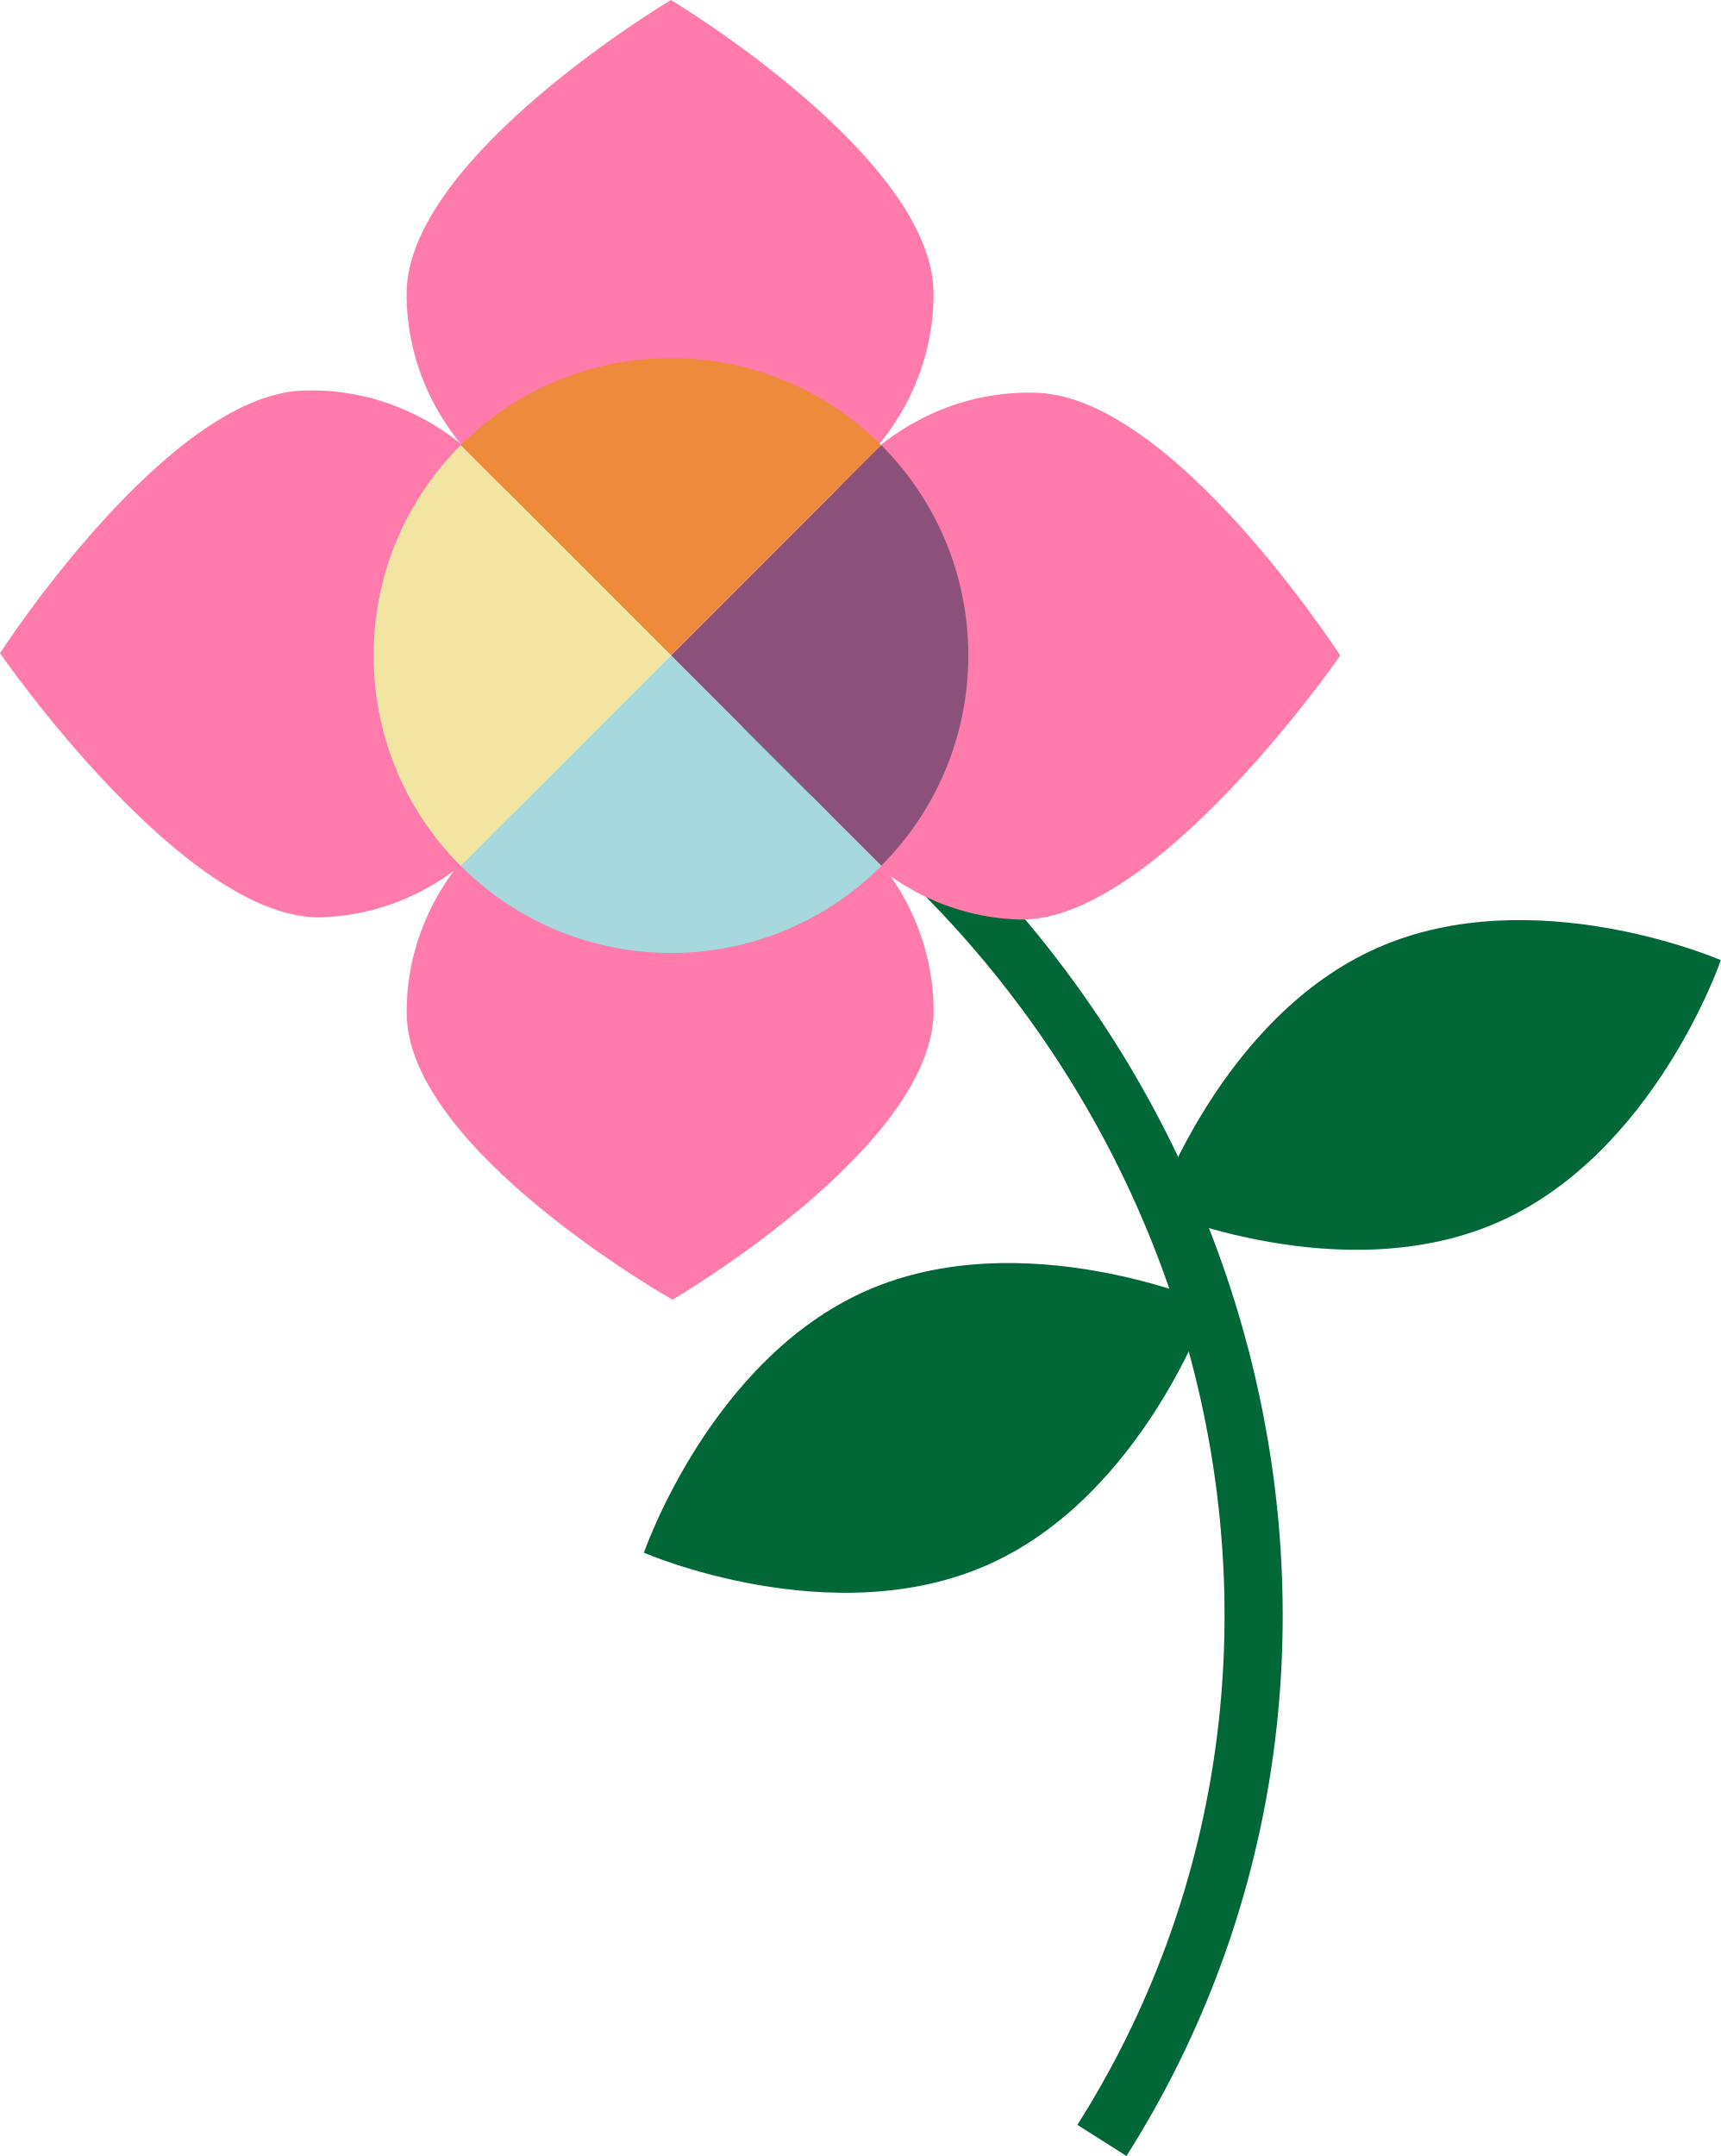
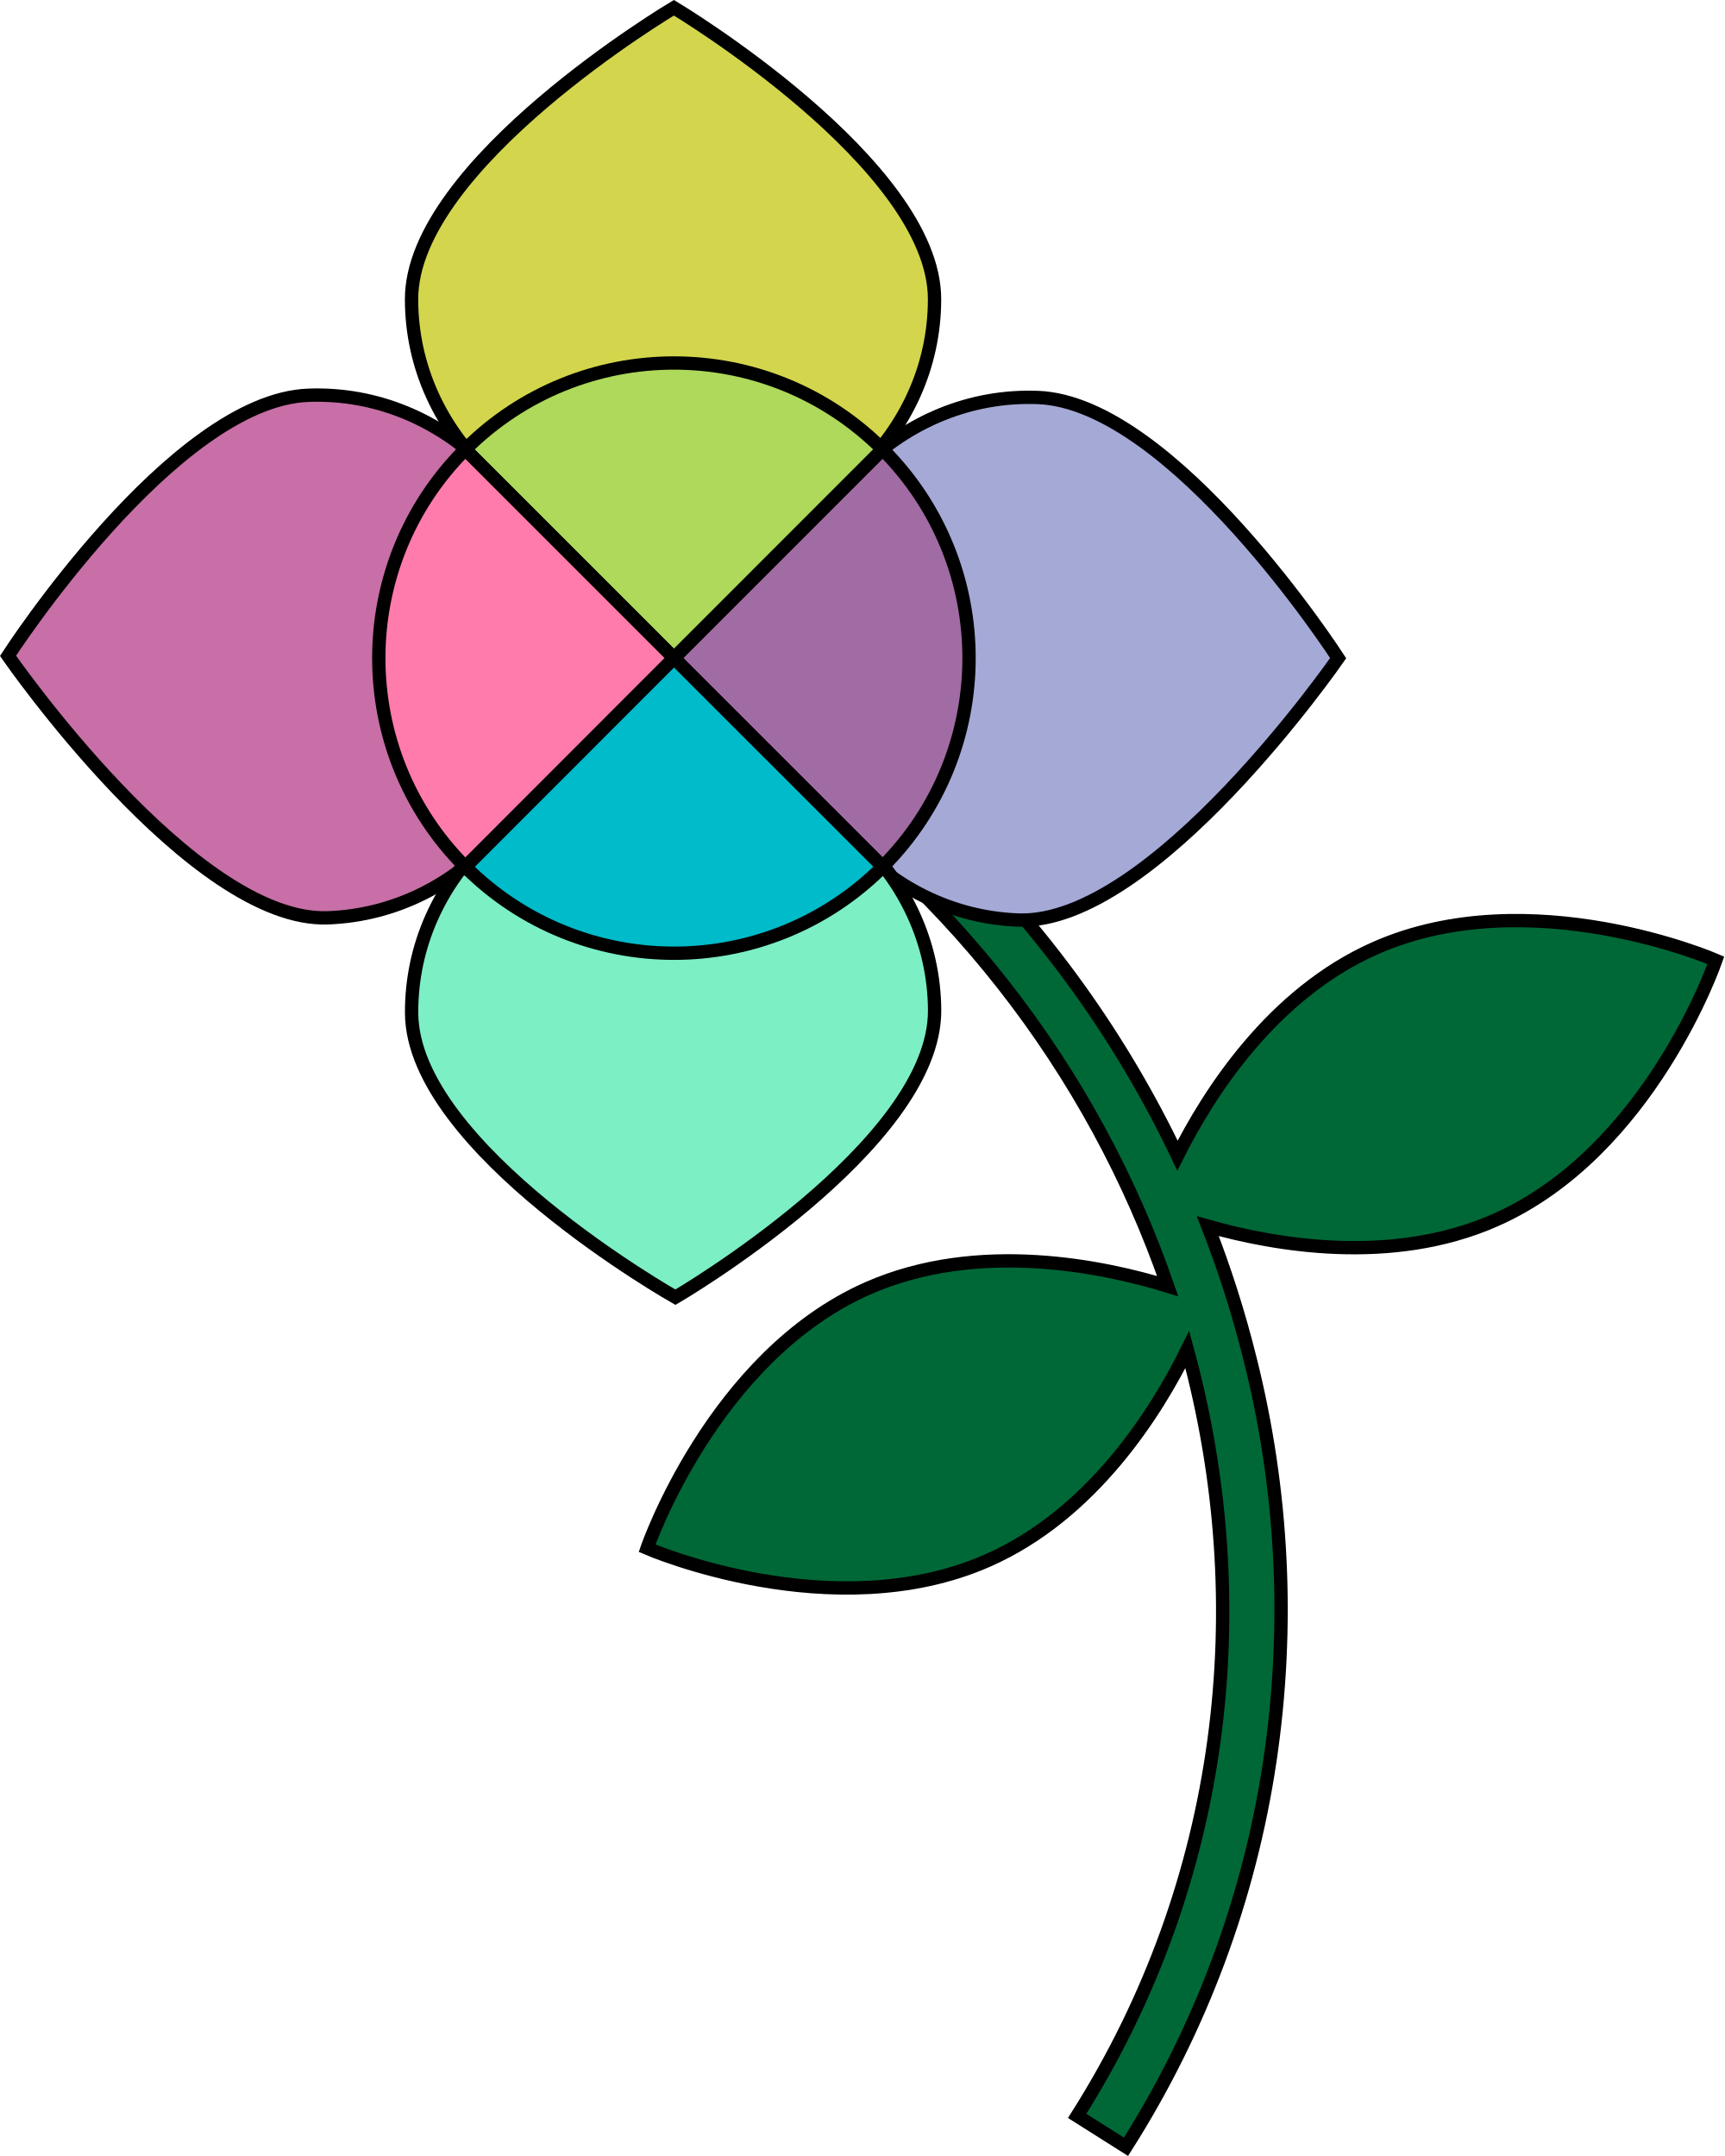
- <svg xmlns="http://www.w3.org/2000/svg" id="fede389f-7a7c-4347-abf6-27e58b5b47d8" data-name="flower" viewBox="0 0 769.47 963.8">
-   <g id="b24c9b36-b0d2-48df-8007-b78451dcfb72" data-name="stem">
-     <path d="M867.7,326.37c221.32,140.15,292,424.82,158,636.47" transform="translate(-533 -6)" style="fill: none;stroke: #006837;stroke-miterlimit: 10;stroke-width: 26px" />
+ <svg xmlns="http://www.w3.org/2000/svg" id="flower" viewBox="0 0 776.81 971.43">
+   <path d="M1149,429.7c-46.53,20.52-75.18,65.65-89.13,93.5a493.32,493.32,0,0,0-44.67-75.6A503.27,503.27,0,0,0,874.65,315.39l-13.91,22C955.62,397.43,1022,485.13,1055.45,582c-28.52-8.79-85.32-20.94-135.12,1-69.84,30.82-99.42,117.1-99.42,117.1s83.66,36.32,153.51,5.5c47.37-20.89,76.21-67.3,89.87-95,31.38,114.81,17.26,239.64-49.62,345.27l22,13.91a446.82,446.82,0,0,0,64.86-174.07,463.44,463.44,0,0,0-9-181.07,483.34,483.34,0,0,0-19-59.66c29.92,8.5,82.78,17.9,129.46-2.7,69.85-30.81,99.43-117.09,99.43-117.09S1218.8,398.89,1149,429.7Z" transform="translate(-529.39 -2.51)" style="fill: #006837;stroke: #000;stroke-miterlimit: 10;stroke-width: 6px" />
+   <g id="petal">
+     <path id="petal3" d="M950.42,137.32c0,61-52.74,110.5-117.81,110.5S714.8,198.35,714.8,137.32,833,6,833,6,950.42,76.3,950.42,137.32Z" transform="translate(-529.39 -2.51)" style="fill: #d3d64c;stroke: #000;stroke-miterlimit: 10;stroke-width: 6px" />
+     <path id="petal2" d="M668.31,180.6c61-2.3,112.4,48.55,114.85,113.57s-45,119.59-106,121.88S533,298,533,298,607.32,182.89,668.31,180.6Z" transform="translate(-529.39 -2.51)" style="fill: #c76fa6;stroke: #000;stroke-miterlimit: 10;stroke-width: 6px" />
+     <path d="M996.94,181.6c-61-2.3-112.4,48.55-114.85,113.57s45,119.59,106,121.88,144.17-118,144.17-118S1057.93,183.89,996.94,181.6Z" transform="translate(-529.39 -2.51)" style="fill: #a5a9d6;stroke: #000;stroke-miterlimit: 10;stroke-width: 6px" />
+     <path d="M832,347.83C767,348.2,714.48,398,714.83,459S833.68,587,833.68,587s117.11-68.32,116.77-129.34S897.07,347.46,832,347.83Z" transform="translate(-529.39 -2.51)" style="fill: #7cefc4;stroke: #000;stroke-miterlimit: 10;stroke-width: 6px" />
  </g>
-   <path id="fca2b18c-acac-4f4b-ae0c-a8614da7ca48" data-name="leaf2" d="M1203,552.3c-69.84,30.81-153.51-5.51-153.51-5.51s29.58-86.28,99.43-117.09,153.51,5.51,153.51,5.51S1272.89,521.49,1203,552.3Z" transform="translate(-533 -6)" style="fill: #006837" />
-   <path id="bb67efa4-eac7-4720-bdaf-f5702fa31837" data-name="leaf1" d="M974.42,705.62c-69.85,30.82-153.51-5.5-153.51-5.5s29.58-86.28,99.42-117.1,153.51,5.51,153.51,5.51S1044.26,674.81,974.42,705.62Z" transform="translate(-533 -6)" style="fill: #006837" />
-   <g id="a201dacf-be98-4d3d-ae5c-aa1927582a08" data-name="petal">
-     <path id="f91f4593-db8d-4a38-b229-f5277e0210b3" data-name="petal3" d="M950.42,137.32c0,61-52.74,110.5-117.81,110.5S714.8,198.35,714.8,137.32,833,6,833,6,950.42,76.3,950.42,137.32Z" transform="translate(-533 -6)" style="fill: #ff7bac" />
-     <path id="f655aa30-7b07-4c53-b851-a3bca4b77182" data-name="petal2" d="M668.31,180.6c61-2.3,112.4,48.55,114.85,113.57s-45,119.59-106,121.88S533,298,533,298,607.32,182.89,668.31,180.6Z" transform="translate(-533 -6)" style="fill: #ff7bac" />
-     <path d="M996.94,181.6c-61-2.3-112.4,48.55-114.85,113.57s45,119.59,106,121.88,144.17-118,144.17-118S1057.93,183.89,996.94,181.6Z" transform="translate(-533 -6)" style="fill: #ff7bac" />
-     <path d="M832,347.83C767,348.2,714.48,398,714.83,459S833.68,587,833.68,587s117.11-68.32,116.77-129.34S897.07,347.46,832,347.83Z" transform="translate(-533 -6)" style="fill: #ff7bac" />
-   </g>
-   <g id="bedecdb8-608c-4eba-9d19-95ecf141f988" data-name="pistil">
-     <path d="M833,299l94,94.05a133,133,0,0,0,0-188.1Z" transform="translate(-533 -6)" style="fill: #8c517b" />
-     <path d="M833,299l-94,94.05a133,133,0,0,0,188.1,0Z" transform="translate(-533 -6)" style="fill: #a7d8dd" />
-     <path d="M833,299l94-94.05A133,133,0,0,0,739,205Z" transform="translate(-533 -6)" style="fill: #ee8a3c" />
-     <path d="M833,299,739,205a133,133,0,0,0,0,188.1Z" transform="translate(-533 -6)" style="fill: #f2e4a1" />
+   <g id="pistil">
+     <path d="M833,299l94,94.05a133,133,0,0,0,0-188.1Z" transform="translate(-529.39 -2.51)" style="fill: #a16ba3;stroke: #000;stroke-miterlimit: 10;stroke-width: 6px" />
+     <path d="M833,299l-94,94.05a133,133,0,0,0,188.1,0Z" transform="translate(-529.39 -2.51)" style="fill: #00bbc9;stroke: #000;stroke-miterlimit: 10;stroke-width: 6px" />
+     <path d="M833,299l94-94.05A133,133,0,0,0,739,205Z" transform="translate(-529.39 -2.51)" style="fill: #aed95b;stroke: #000;stroke-miterlimit: 10;stroke-width: 6px" />
+     <path d="M833,299,739,205a133,133,0,0,0,0,188.1Z" transform="translate(-529.39 -2.51)" style="fill: #ff7bac;stroke: #000;stroke-miterlimit: 10;stroke-width: 6px" />
  </g>
</svg>
